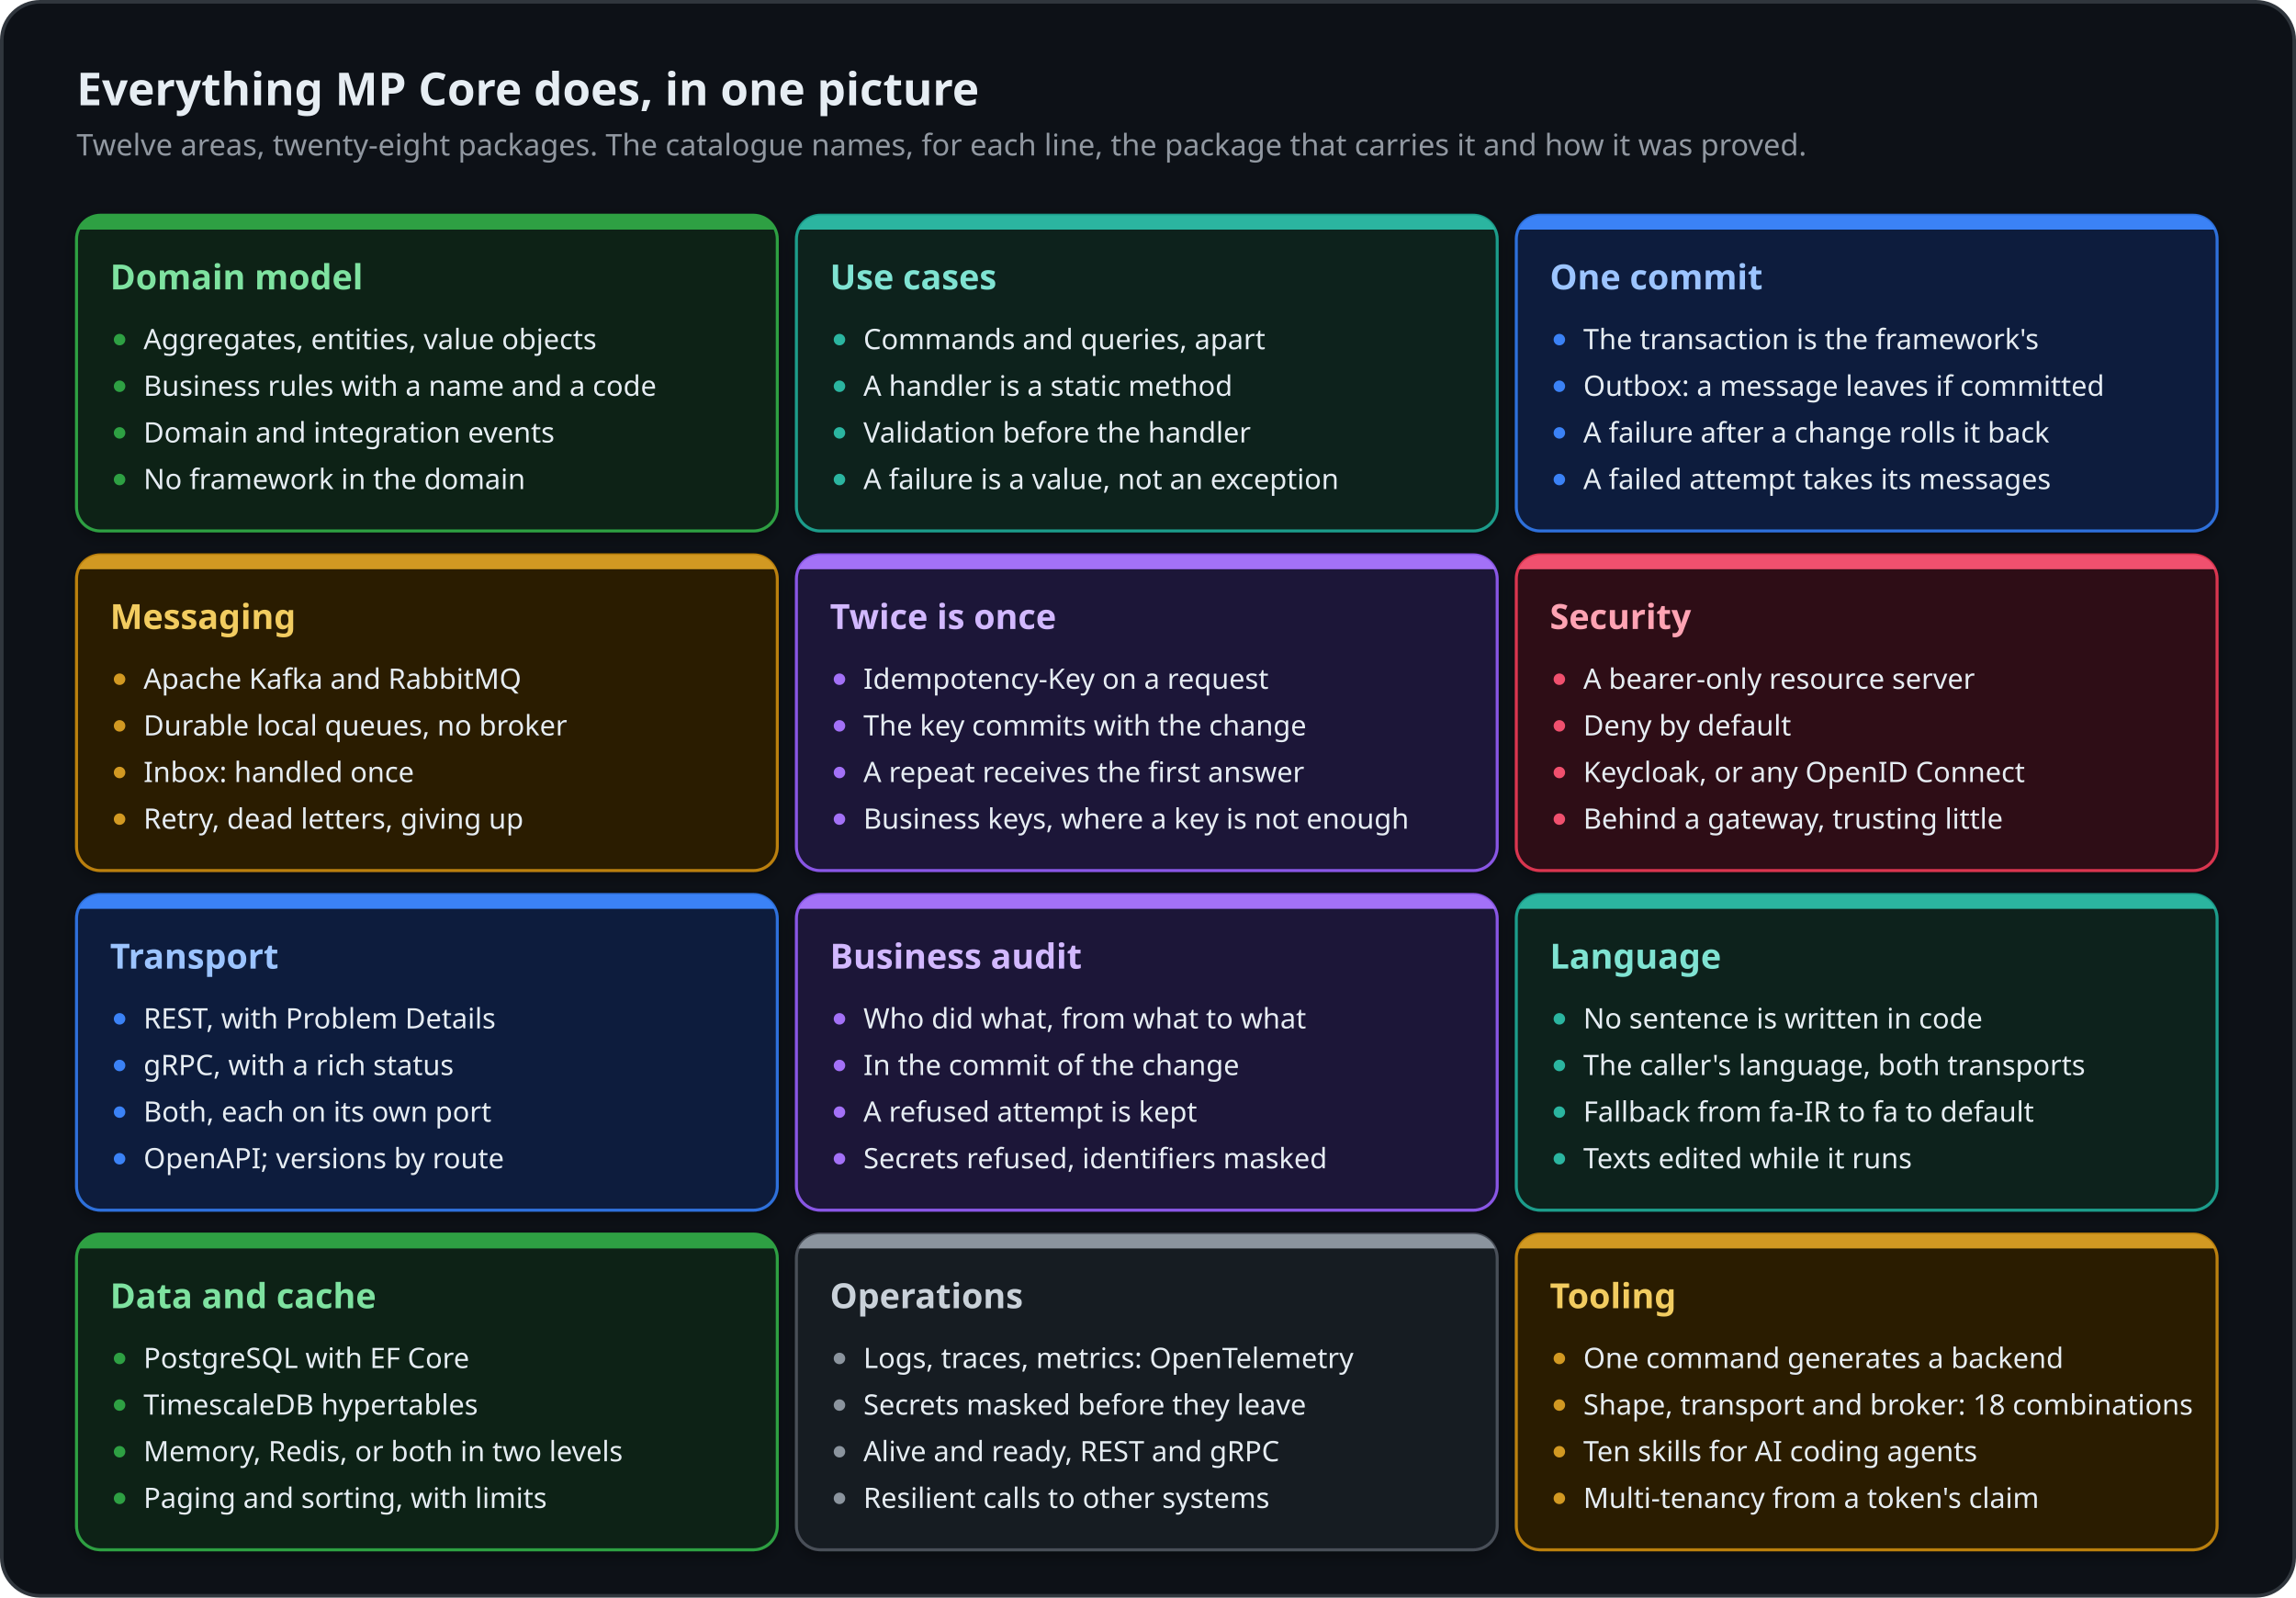
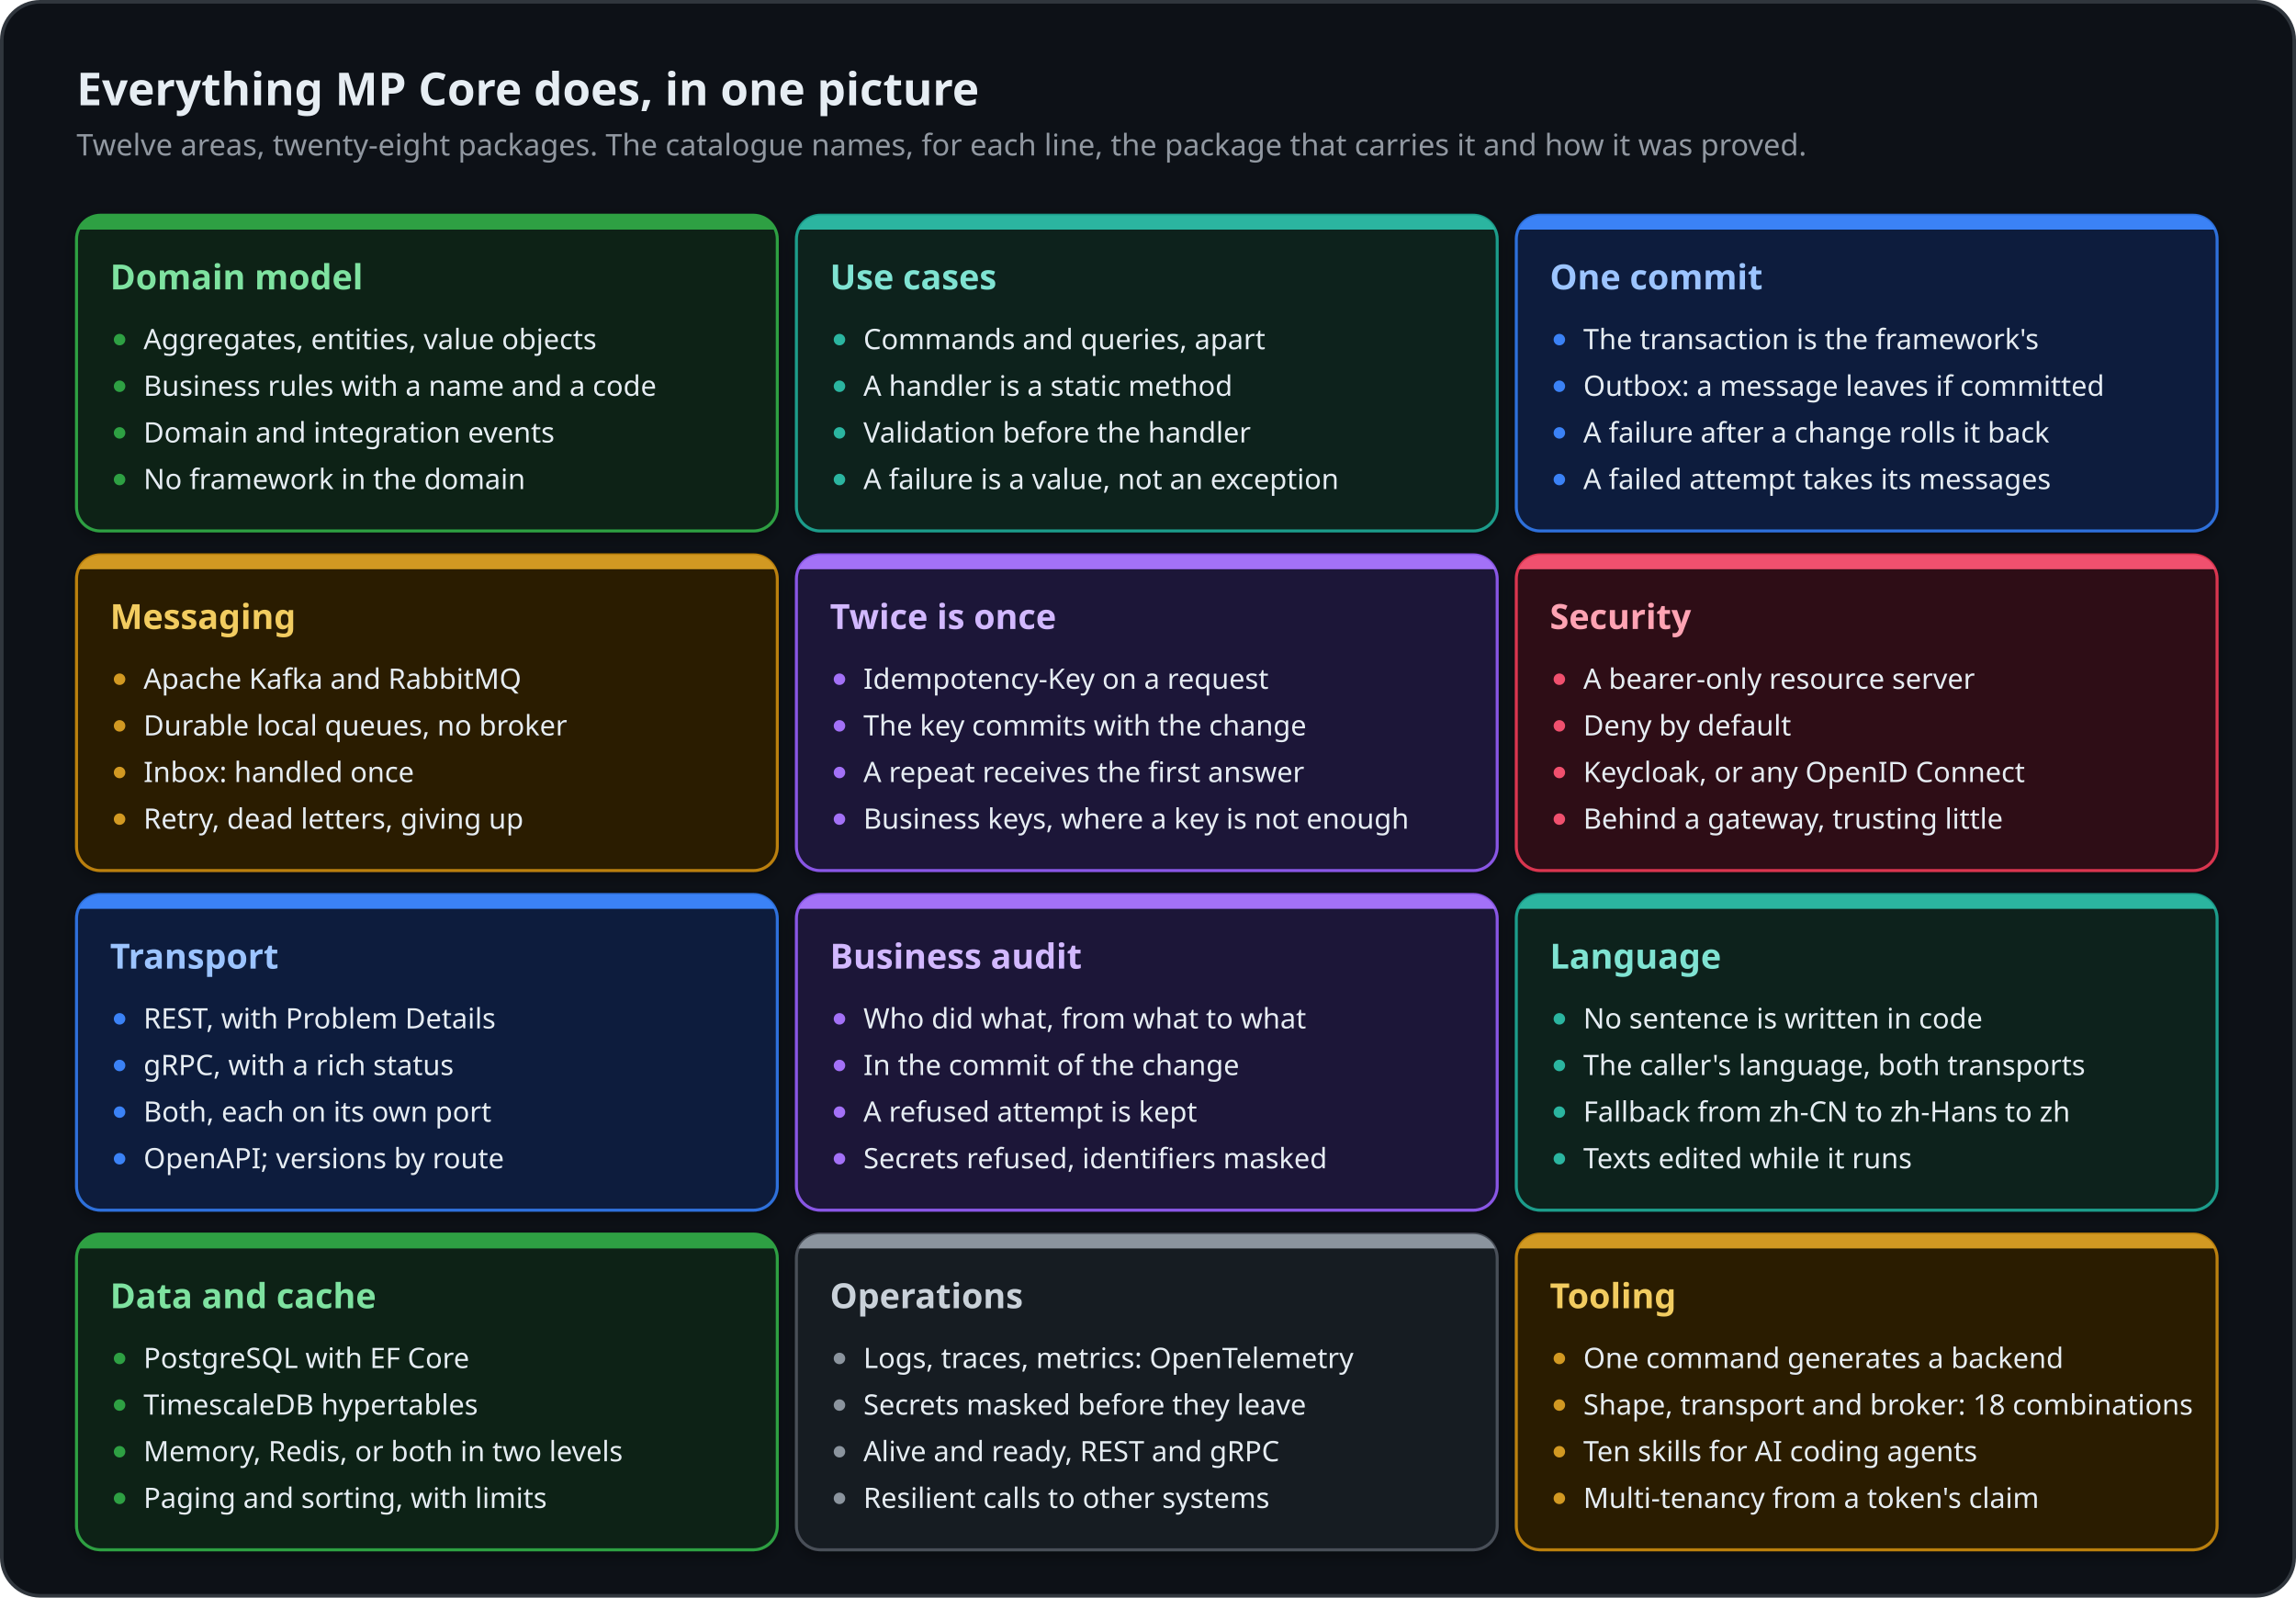
<svg xmlns="http://www.w3.org/2000/svg" viewBox="0 0 960 668" width="960" height="668" role="img" aria-label="The twelve areas of MP Core's capabilities">
  <defs>
    <filter id="shadow" x="-10%" y="-10%" width="120%" height="130%">
      <feDropShadow dx="0" dy="2" stdDeviation="3" flood-color="#000000" flood-opacity="0.35" />
    </filter>
  </defs>
  <rect x="0.75" y="0.75" width="958.5" height="666.5" rx="16" fill="#0d1117" stroke="#30363d" stroke-width="1.5" />
  <text x="32" y="44" font-family="-apple-system, BlinkMacSystemFont, 'Segoe UI', 'Noto Sans', Helvetica, Arial, sans-serif" font-size="19" font-weight="700" fill="#e6edf3" text-anchor="start">Everything MP Core does, in one picture</text>
  <text x="32" y="65" font-family="-apple-system, BlinkMacSystemFont, 'Segoe UI', 'Noto Sans', Helvetica, Arial, sans-serif" font-size="12.5" font-weight="400" fill="#9198a1" text-anchor="start">Twelve areas, twenty-eight packages. The catalogue names, for each line, the package that carries it and how it was proved.</text>
  <rect x="32" y="90" width="293" height="132" rx="10" fill="#0b2417" stroke="#2ea043" stroke-width="1.25" filter="url(#shadow)" />
  <clipPath id="cap0">
    <rect x="32" y="90" width="293" height="132" rx="10" />
  </clipPath>
  <rect x="32" y="90" width="293" height="6" fill="#2ea043" clip-path="url(#cap0)" />
  <text x="46" y="121" font-family="-apple-system, BlinkMacSystemFont, 'Segoe UI', 'Noto Sans', Helvetica, Arial, sans-serif" font-size="14.5" font-weight="700" fill="#7ee2a0" text-anchor="start">Domain model</text>
  <circle cx="50" cy="142.0" r="2.4" fill="#2ea043" />
  <text x="60" y="146.0" font-family="-apple-system, BlinkMacSystemFont, 'Segoe UI', 'Noto Sans', Helvetica, Arial, sans-serif" font-size="11.8" font-weight="400" fill="#e6edf3" text-anchor="start">Aggregates, entities, value objects</text>
  <circle cx="50" cy="161.5" r="2.4" fill="#2ea043" />
  <text x="60" y="165.5" font-family="-apple-system, BlinkMacSystemFont, 'Segoe UI', 'Noto Sans', Helvetica, Arial, sans-serif" font-size="11.8" font-weight="400" fill="#e6edf3" text-anchor="start">Business rules with a name and a code</text>
  <circle cx="50" cy="181.0" r="2.4" fill="#2ea043" />
  <text x="60" y="185.0" font-family="-apple-system, BlinkMacSystemFont, 'Segoe UI', 'Noto Sans', Helvetica, Arial, sans-serif" font-size="11.8" font-weight="400" fill="#e6edf3" text-anchor="start">Domain and integration events</text>
  <circle cx="50" cy="200.5" r="2.4" fill="#2ea043" />
  <text x="60" y="204.5" font-family="-apple-system, BlinkMacSystemFont, 'Segoe UI', 'Noto Sans', Helvetica, Arial, sans-serif" font-size="11.8" font-weight="400" fill="#e6edf3" text-anchor="start">No framework in the domain</text>
  <rect x="333" y="90" width="293" height="132" rx="10" fill="#07241f" stroke="#1f9d8b" stroke-width="1.25" filter="url(#shadow)" />
  <clipPath id="cap1">
    <rect x="333" y="90" width="293" height="132" rx="10" />
  </clipPath>
  <rect x="333" y="90" width="293" height="6" fill="#2bb5a0" clip-path="url(#cap1)" />
  <text x="347" y="121" font-family="-apple-system, BlinkMacSystemFont, 'Segoe UI', 'Noto Sans', Helvetica, Arial, sans-serif" font-size="14.5" font-weight="700" fill="#7fe3d2" text-anchor="start">Use cases</text>
  <circle cx="351" cy="142.0" r="2.4" fill="#2bb5a0" />
  <text x="361" y="146.0" font-family="-apple-system, BlinkMacSystemFont, 'Segoe UI', 'Noto Sans', Helvetica, Arial, sans-serif" font-size="11.8" font-weight="400" fill="#e6edf3" text-anchor="start">Commands and queries, apart</text>
  <circle cx="351" cy="161.5" r="2.4" fill="#2bb5a0" />
  <text x="361" y="165.5" font-family="-apple-system, BlinkMacSystemFont, 'Segoe UI', 'Noto Sans', Helvetica, Arial, sans-serif" font-size="11.8" font-weight="400" fill="#e6edf3" text-anchor="start">A handler is a static method</text>
  <circle cx="351" cy="181.0" r="2.4" fill="#2bb5a0" />
  <text x="361" y="185.0" font-family="-apple-system, BlinkMacSystemFont, 'Segoe UI', 'Noto Sans', Helvetica, Arial, sans-serif" font-size="11.8" font-weight="400" fill="#e6edf3" text-anchor="start">Validation before the handler</text>
  <circle cx="351" cy="200.5" r="2.4" fill="#2bb5a0" />
  <text x="361" y="204.5" font-family="-apple-system, BlinkMacSystemFont, 'Segoe UI', 'Noto Sans', Helvetica, Arial, sans-serif" font-size="11.8" font-weight="400" fill="#e6edf3" text-anchor="start">A failure is a value, not an exception</text>
  <rect x="634" y="90" width="293" height="132" rx="10" fill="#0d1f3c" stroke="#2f6fdb" stroke-width="1.25" filter="url(#shadow)" />
  <clipPath id="cap2">
    <rect x="634" y="90" width="293" height="132" rx="10" />
  </clipPath>
  <rect x="634" y="90" width="293" height="6" fill="#3b82f6" clip-path="url(#cap2)" />
  <text x="648" y="121" font-family="-apple-system, BlinkMacSystemFont, 'Segoe UI', 'Noto Sans', Helvetica, Arial, sans-serif" font-size="14.5" font-weight="700" fill="#9cc4ff" text-anchor="start">One commit</text>
  <circle cx="652" cy="142.0" r="2.4" fill="#3b82f6" />
  <text x="662" y="146.0" font-family="-apple-system, BlinkMacSystemFont, 'Segoe UI', 'Noto Sans', Helvetica, Arial, sans-serif" font-size="11.8" font-weight="400" fill="#e6edf3" text-anchor="start">The transaction is the framework's</text>
  <circle cx="652" cy="161.5" r="2.4" fill="#3b82f6" />
  <text x="662" y="165.5" font-family="-apple-system, BlinkMacSystemFont, 'Segoe UI', 'Noto Sans', Helvetica, Arial, sans-serif" font-size="11.8" font-weight="400" fill="#e6edf3" text-anchor="start">Outbox: a message leaves if committed</text>
  <circle cx="652" cy="181.0" r="2.4" fill="#3b82f6" />
  <text x="662" y="185.0" font-family="-apple-system, BlinkMacSystemFont, 'Segoe UI', 'Noto Sans', Helvetica, Arial, sans-serif" font-size="11.8" font-weight="400" fill="#e6edf3" text-anchor="start">A failure after a change rolls it back</text>
  <circle cx="652" cy="200.5" r="2.4" fill="#3b82f6" />
  <text x="662" y="204.5" font-family="-apple-system, BlinkMacSystemFont, 'Segoe UI', 'Noto Sans', Helvetica, Arial, sans-serif" font-size="11.8" font-weight="400" fill="#e6edf3" text-anchor="start">A failed attempt takes its messages</text>
  <rect x="32" y="232" width="293" height="132" rx="10" fill="#2b1d06" stroke="#bb8009" stroke-width="1.25" filter="url(#shadow)" />
  <clipPath id="cap3">
    <rect x="32" y="232" width="293" height="132" rx="10" />
  </clipPath>
  <rect x="32" y="232" width="293" height="6" fill="#d29922" clip-path="url(#cap3)" />
  <text x="46" y="263" font-family="-apple-system, BlinkMacSystemFont, 'Segoe UI', 'Noto Sans', Helvetica, Arial, sans-serif" font-size="14.5" font-weight="700" fill="#f2cc60" text-anchor="start">Messaging</text>
  <circle cx="50" cy="284.0" r="2.4" fill="#d29922" />
  <text x="60" y="288.0" font-family="-apple-system, BlinkMacSystemFont, 'Segoe UI', 'Noto Sans', Helvetica, Arial, sans-serif" font-size="11.8" font-weight="400" fill="#e6edf3" text-anchor="start">Apache Kafka and RabbitMQ</text>
  <circle cx="50" cy="303.5" r="2.4" fill="#d29922" />
  <text x="60" y="307.5" font-family="-apple-system, BlinkMacSystemFont, 'Segoe UI', 'Noto Sans', Helvetica, Arial, sans-serif" font-size="11.8" font-weight="400" fill="#e6edf3" text-anchor="start">Durable local queues, no broker</text>
  <circle cx="50" cy="323.0" r="2.4" fill="#d29922" />
  <text x="60" y="327.0" font-family="-apple-system, BlinkMacSystemFont, 'Segoe UI', 'Noto Sans', Helvetica, Arial, sans-serif" font-size="11.8" font-weight="400" fill="#e6edf3" text-anchor="start">Inbox: handled once</text>
  <circle cx="50" cy="342.5" r="2.4" fill="#d29922" />
  <text x="60" y="346.5" font-family="-apple-system, BlinkMacSystemFont, 'Segoe UI', 'Noto Sans', Helvetica, Arial, sans-serif" font-size="11.8" font-weight="400" fill="#e6edf3" text-anchor="start">Retry, dead letters, giving up</text>
  <rect x="333" y="232" width="293" height="132" rx="10" fill="#1d1537" stroke="#8957e5" stroke-width="1.25" filter="url(#shadow)" />
  <clipPath id="cap4">
    <rect x="333" y="232" width="293" height="132" rx="10" />
  </clipPath>
  <rect x="333" y="232" width="293" height="6" fill="#a371f7" clip-path="url(#cap4)" />
  <text x="347" y="263" font-family="-apple-system, BlinkMacSystemFont, 'Segoe UI', 'Noto Sans', Helvetica, Arial, sans-serif" font-size="14.5" font-weight="700" fill="#d2b8ff" text-anchor="start">Twice is once</text>
  <circle cx="351" cy="284.0" r="2.4" fill="#a371f7" />
  <text x="361" y="288.0" font-family="-apple-system, BlinkMacSystemFont, 'Segoe UI', 'Noto Sans', Helvetica, Arial, sans-serif" font-size="11.8" font-weight="400" fill="#e6edf3" text-anchor="start">Idempotency-Key on a request</text>
  <circle cx="351" cy="303.5" r="2.4" fill="#a371f7" />
  <text x="361" y="307.5" font-family="-apple-system, BlinkMacSystemFont, 'Segoe UI', 'Noto Sans', Helvetica, Arial, sans-serif" font-size="11.8" font-weight="400" fill="#e6edf3" text-anchor="start">The key commits with the change</text>
  <circle cx="351" cy="323.0" r="2.4" fill="#a371f7" />
  <text x="361" y="327.0" font-family="-apple-system, BlinkMacSystemFont, 'Segoe UI', 'Noto Sans', Helvetica, Arial, sans-serif" font-size="11.8" font-weight="400" fill="#e6edf3" text-anchor="start">A repeat receives the first answer</text>
  <circle cx="351" cy="342.5" r="2.4" fill="#a371f7" />
  <text x="361" y="346.5" font-family="-apple-system, BlinkMacSystemFont, 'Segoe UI', 'Noto Sans', Helvetica, Arial, sans-serif" font-size="11.8" font-weight="400" fill="#e6edf3" text-anchor="start">Business keys, where a key is not enough</text>
  <rect x="634" y="232" width="293" height="132" rx="10" fill="#2d1018" stroke="#da3650" stroke-width="1.25" filter="url(#shadow)" />
  <clipPath id="cap5">
    <rect x="634" y="232" width="293" height="132" rx="10" />
  </clipPath>
  <rect x="634" y="232" width="293" height="6" fill="#f0506e" clip-path="url(#cap5)" />
  <text x="648" y="263" font-family="-apple-system, BlinkMacSystemFont, 'Segoe UI', 'Noto Sans', Helvetica, Arial, sans-serif" font-size="14.5" font-weight="700" fill="#ffa3b3" text-anchor="start">Security</text>
  <circle cx="652" cy="284.0" r="2.4" fill="#f0506e" />
  <text x="662" y="288.0" font-family="-apple-system, BlinkMacSystemFont, 'Segoe UI', 'Noto Sans', Helvetica, Arial, sans-serif" font-size="11.8" font-weight="400" fill="#e6edf3" text-anchor="start">A bearer-only resource server</text>
  <circle cx="652" cy="303.5" r="2.4" fill="#f0506e" />
  <text x="662" y="307.5" font-family="-apple-system, BlinkMacSystemFont, 'Segoe UI', 'Noto Sans', Helvetica, Arial, sans-serif" font-size="11.8" font-weight="400" fill="#e6edf3" text-anchor="start">Deny by default</text>
  <circle cx="652" cy="323.0" r="2.4" fill="#f0506e" />
  <text x="662" y="327.0" font-family="-apple-system, BlinkMacSystemFont, 'Segoe UI', 'Noto Sans', Helvetica, Arial, sans-serif" font-size="11.8" font-weight="400" fill="#e6edf3" text-anchor="start">Keycloak, or any OpenID Connect</text>
  <circle cx="652" cy="342.5" r="2.4" fill="#f0506e" />
  <text x="662" y="346.5" font-family="-apple-system, BlinkMacSystemFont, 'Segoe UI', 'Noto Sans', Helvetica, Arial, sans-serif" font-size="11.8" font-weight="400" fill="#e6edf3" text-anchor="start">Behind a gateway, trusting little</text>
  <rect x="32" y="374" width="293" height="132" rx="10" fill="#0d1f3c" stroke="#2f6fdb" stroke-width="1.25" filter="url(#shadow)" />
  <clipPath id="cap6">
    <rect x="32" y="374" width="293" height="132" rx="10" />
  </clipPath>
  <rect x="32" y="374" width="293" height="6" fill="#3b82f6" clip-path="url(#cap6)" />
  <text x="46" y="405" font-family="-apple-system, BlinkMacSystemFont, 'Segoe UI', 'Noto Sans', Helvetica, Arial, sans-serif" font-size="14.5" font-weight="700" fill="#9cc4ff" text-anchor="start">Transport</text>
  <circle cx="50" cy="426.0" r="2.4" fill="#3b82f6" />
  <text x="60" y="430.0" font-family="-apple-system, BlinkMacSystemFont, 'Segoe UI', 'Noto Sans', Helvetica, Arial, sans-serif" font-size="11.8" font-weight="400" fill="#e6edf3" text-anchor="start">REST, with Problem Details</text>
  <circle cx="50" cy="445.5" r="2.4" fill="#3b82f6" />
  <text x="60" y="449.5" font-family="-apple-system, BlinkMacSystemFont, 'Segoe UI', 'Noto Sans', Helvetica, Arial, sans-serif" font-size="11.8" font-weight="400" fill="#e6edf3" text-anchor="start">gRPC, with a rich status</text>
  <circle cx="50" cy="465.0" r="2.4" fill="#3b82f6" />
  <text x="60" y="469.0" font-family="-apple-system, BlinkMacSystemFont, 'Segoe UI', 'Noto Sans', Helvetica, Arial, sans-serif" font-size="11.8" font-weight="400" fill="#e6edf3" text-anchor="start">Both, each on its own port</text>
  <circle cx="50" cy="484.5" r="2.4" fill="#3b82f6" />
  <text x="60" y="488.5" font-family="-apple-system, BlinkMacSystemFont, 'Segoe UI', 'Noto Sans', Helvetica, Arial, sans-serif" font-size="11.8" font-weight="400" fill="#e6edf3" text-anchor="start">OpenAPI; versions by route</text>
  <rect x="333" y="374" width="293" height="132" rx="10" fill="#1d1537" stroke="#8957e5" stroke-width="1.25" filter="url(#shadow)" />
  <clipPath id="cap7">
    <rect x="333" y="374" width="293" height="132" rx="10" />
  </clipPath>
  <rect x="333" y="374" width="293" height="6" fill="#a371f7" clip-path="url(#cap7)" />
  <text x="347" y="405" font-family="-apple-system, BlinkMacSystemFont, 'Segoe UI', 'Noto Sans', Helvetica, Arial, sans-serif" font-size="14.5" font-weight="700" fill="#d2b8ff" text-anchor="start">Business audit</text>
  <circle cx="351" cy="426.0" r="2.4" fill="#a371f7" />
  <text x="361" y="430.0" font-family="-apple-system, BlinkMacSystemFont, 'Segoe UI', 'Noto Sans', Helvetica, Arial, sans-serif" font-size="11.8" font-weight="400" fill="#e6edf3" text-anchor="start">Who did what, from what to what</text>
  <circle cx="351" cy="445.5" r="2.4" fill="#a371f7" />
  <text x="361" y="449.5" font-family="-apple-system, BlinkMacSystemFont, 'Segoe UI', 'Noto Sans', Helvetica, Arial, sans-serif" font-size="11.8" font-weight="400" fill="#e6edf3" text-anchor="start">In the commit of the change</text>
  <circle cx="351" cy="465.0" r="2.4" fill="#a371f7" />
  <text x="361" y="469.0" font-family="-apple-system, BlinkMacSystemFont, 'Segoe UI', 'Noto Sans', Helvetica, Arial, sans-serif" font-size="11.8" font-weight="400" fill="#e6edf3" text-anchor="start">A refused attempt is kept</text>
  <circle cx="351" cy="484.5" r="2.4" fill="#a371f7" />
  <text x="361" y="488.5" font-family="-apple-system, BlinkMacSystemFont, 'Segoe UI', 'Noto Sans', Helvetica, Arial, sans-serif" font-size="11.8" font-weight="400" fill="#e6edf3" text-anchor="start">Secrets refused, identifiers masked</text>
  <rect x="634" y="374" width="293" height="132" rx="10" fill="#07241f" stroke="#1f9d8b" stroke-width="1.25" filter="url(#shadow)" />
  <clipPath id="cap8">
    <rect x="634" y="374" width="293" height="132" rx="10" />
  </clipPath>
  <rect x="634" y="374" width="293" height="6" fill="#2bb5a0" clip-path="url(#cap8)" />
  <text x="648" y="405" font-family="-apple-system, BlinkMacSystemFont, 'Segoe UI', 'Noto Sans', Helvetica, Arial, sans-serif" font-size="14.5" font-weight="700" fill="#7fe3d2" text-anchor="start">Language</text>
  <circle cx="652" cy="426.0" r="2.4" fill="#2bb5a0" />
  <text x="662" y="430.0" font-family="-apple-system, BlinkMacSystemFont, 'Segoe UI', 'Noto Sans', Helvetica, Arial, sans-serif" font-size="11.8" font-weight="400" fill="#e6edf3" text-anchor="start">No sentence is written in code</text>
  <circle cx="652" cy="445.5" r="2.4" fill="#2bb5a0" />
  <text x="662" y="449.5" font-family="-apple-system, BlinkMacSystemFont, 'Segoe UI', 'Noto Sans', Helvetica, Arial, sans-serif" font-size="11.8" font-weight="400" fill="#e6edf3" text-anchor="start">The caller's language, both transports</text>
  <circle cx="652" cy="465.0" r="2.4" fill="#2bb5a0" />
-   <text x="662" y="469.0" font-family="-apple-system, BlinkMacSystemFont, 'Segoe UI', 'Noto Sans', Helvetica, Arial, sans-serif" font-size="11.8" font-weight="400" fill="#e6edf3" text-anchor="start">Fallback from fa-IR to fa to default</text>
+   <text x="662" y="469.0" font-family="-apple-system, BlinkMacSystemFont, 'Segoe UI', 'Noto Sans', Helvetica, Arial, sans-serif" font-size="11.8" font-weight="400" fill="#e6edf3" text-anchor="start">Fallback from zh-CN to zh-Hans to zh</text>
  <circle cx="652" cy="484.5" r="2.4" fill="#2bb5a0" />
  <text x="662" y="488.5" font-family="-apple-system, BlinkMacSystemFont, 'Segoe UI', 'Noto Sans', Helvetica, Arial, sans-serif" font-size="11.8" font-weight="400" fill="#e6edf3" text-anchor="start">Texts edited while it runs</text>
  <rect x="32" y="516" width="293" height="132" rx="10" fill="#0b2417" stroke="#2ea043" stroke-width="1.25" filter="url(#shadow)" />
  <clipPath id="cap9">
    <rect x="32" y="516" width="293" height="132" rx="10" />
  </clipPath>
  <rect x="32" y="516" width="293" height="6" fill="#2ea043" clip-path="url(#cap9)" />
  <text x="46" y="547" font-family="-apple-system, BlinkMacSystemFont, 'Segoe UI', 'Noto Sans', Helvetica, Arial, sans-serif" font-size="14.5" font-weight="700" fill="#7ee2a0" text-anchor="start">Data and cache</text>
  <circle cx="50" cy="568.0" r="2.4" fill="#2ea043" />
  <text x="60" y="572.0" font-family="-apple-system, BlinkMacSystemFont, 'Segoe UI', 'Noto Sans', Helvetica, Arial, sans-serif" font-size="11.8" font-weight="400" fill="#e6edf3" text-anchor="start">PostgreSQL with EF Core</text>
  <circle cx="50" cy="587.5" r="2.4" fill="#2ea043" />
  <text x="60" y="591.5" font-family="-apple-system, BlinkMacSystemFont, 'Segoe UI', 'Noto Sans', Helvetica, Arial, sans-serif" font-size="11.8" font-weight="400" fill="#e6edf3" text-anchor="start">TimescaleDB hypertables</text>
  <circle cx="50" cy="607.0" r="2.4" fill="#2ea043" />
  <text x="60" y="611.0" font-family="-apple-system, BlinkMacSystemFont, 'Segoe UI', 'Noto Sans', Helvetica, Arial, sans-serif" font-size="11.8" font-weight="400" fill="#e6edf3" text-anchor="start">Memory, Redis, or both in two levels</text>
  <circle cx="50" cy="626.5" r="2.4" fill="#2ea043" />
  <text x="60" y="630.5" font-family="-apple-system, BlinkMacSystemFont, 'Segoe UI', 'Noto Sans', Helvetica, Arial, sans-serif" font-size="11.8" font-weight="400" fill="#e6edf3" text-anchor="start">Paging and sorting, with limits</text>
  <rect x="333" y="516" width="293" height="132" rx="10" fill="#161b22" stroke="#484f58" stroke-width="1.25" filter="url(#shadow)" />
  <clipPath id="cap10">
    <rect x="333" y="516" width="293" height="132" rx="10" />
  </clipPath>
  <rect x="333" y="516" width="293" height="6" fill="#8b949e" clip-path="url(#cap10)" />
  <text x="347" y="547" font-family="-apple-system, BlinkMacSystemFont, 'Segoe UI', 'Noto Sans', Helvetica, Arial, sans-serif" font-size="14.5" font-weight="700" fill="#c9d1d9" text-anchor="start">Operations</text>
  <circle cx="351" cy="568.0" r="2.4" fill="#8b949e" />
  <text x="361" y="572.0" font-family="-apple-system, BlinkMacSystemFont, 'Segoe UI', 'Noto Sans', Helvetica, Arial, sans-serif" font-size="11.8" font-weight="400" fill="#e6edf3" text-anchor="start">Logs, traces, metrics: OpenTelemetry</text>
  <circle cx="351" cy="587.5" r="2.4" fill="#8b949e" />
  <text x="361" y="591.5" font-family="-apple-system, BlinkMacSystemFont, 'Segoe UI', 'Noto Sans', Helvetica, Arial, sans-serif" font-size="11.8" font-weight="400" fill="#e6edf3" text-anchor="start">Secrets masked before they leave</text>
  <circle cx="351" cy="607.0" r="2.4" fill="#8b949e" />
  <text x="361" y="611.0" font-family="-apple-system, BlinkMacSystemFont, 'Segoe UI', 'Noto Sans', Helvetica, Arial, sans-serif" font-size="11.8" font-weight="400" fill="#e6edf3" text-anchor="start">Alive and ready, REST and gRPC</text>
  <circle cx="351" cy="626.5" r="2.4" fill="#8b949e" />
  <text x="361" y="630.5" font-family="-apple-system, BlinkMacSystemFont, 'Segoe UI', 'Noto Sans', Helvetica, Arial, sans-serif" font-size="11.8" font-weight="400" fill="#e6edf3" text-anchor="start">Resilient calls to other systems</text>
  <rect x="634" y="516" width="293" height="132" rx="10" fill="#2b1d06" stroke="#bb8009" stroke-width="1.25" filter="url(#shadow)" />
  <clipPath id="cap11">
    <rect x="634" y="516" width="293" height="132" rx="10" />
  </clipPath>
  <rect x="634" y="516" width="293" height="6" fill="#d29922" clip-path="url(#cap11)" />
  <text x="648" y="547" font-family="-apple-system, BlinkMacSystemFont, 'Segoe UI', 'Noto Sans', Helvetica, Arial, sans-serif" font-size="14.5" font-weight="700" fill="#f2cc60" text-anchor="start">Tooling</text>
  <circle cx="652" cy="568.0" r="2.4" fill="#d29922" />
  <text x="662" y="572.0" font-family="-apple-system, BlinkMacSystemFont, 'Segoe UI', 'Noto Sans', Helvetica, Arial, sans-serif" font-size="11.8" font-weight="400" fill="#e6edf3" text-anchor="start">One command generates a backend</text>
  <circle cx="652" cy="587.5" r="2.4" fill="#d29922" />
  <text x="662" y="591.5" font-family="-apple-system, BlinkMacSystemFont, 'Segoe UI', 'Noto Sans', Helvetica, Arial, sans-serif" font-size="11.8" font-weight="400" fill="#e6edf3" text-anchor="start">Shape, transport and broker: 18 combinations</text>
  <circle cx="652" cy="607.0" r="2.4" fill="#d29922" />
  <text x="662" y="611.0" font-family="-apple-system, BlinkMacSystemFont, 'Segoe UI', 'Noto Sans', Helvetica, Arial, sans-serif" font-size="11.8" font-weight="400" fill="#e6edf3" text-anchor="start">Ten skills for AI coding agents</text>
  <circle cx="652" cy="626.5" r="2.4" fill="#d29922" />
  <text x="662" y="630.5" font-family="-apple-system, BlinkMacSystemFont, 'Segoe UI', 'Noto Sans', Helvetica, Arial, sans-serif" font-size="11.8" font-weight="400" fill="#e6edf3" text-anchor="start">Multi-tenancy from a token's claim</text>
</svg>
